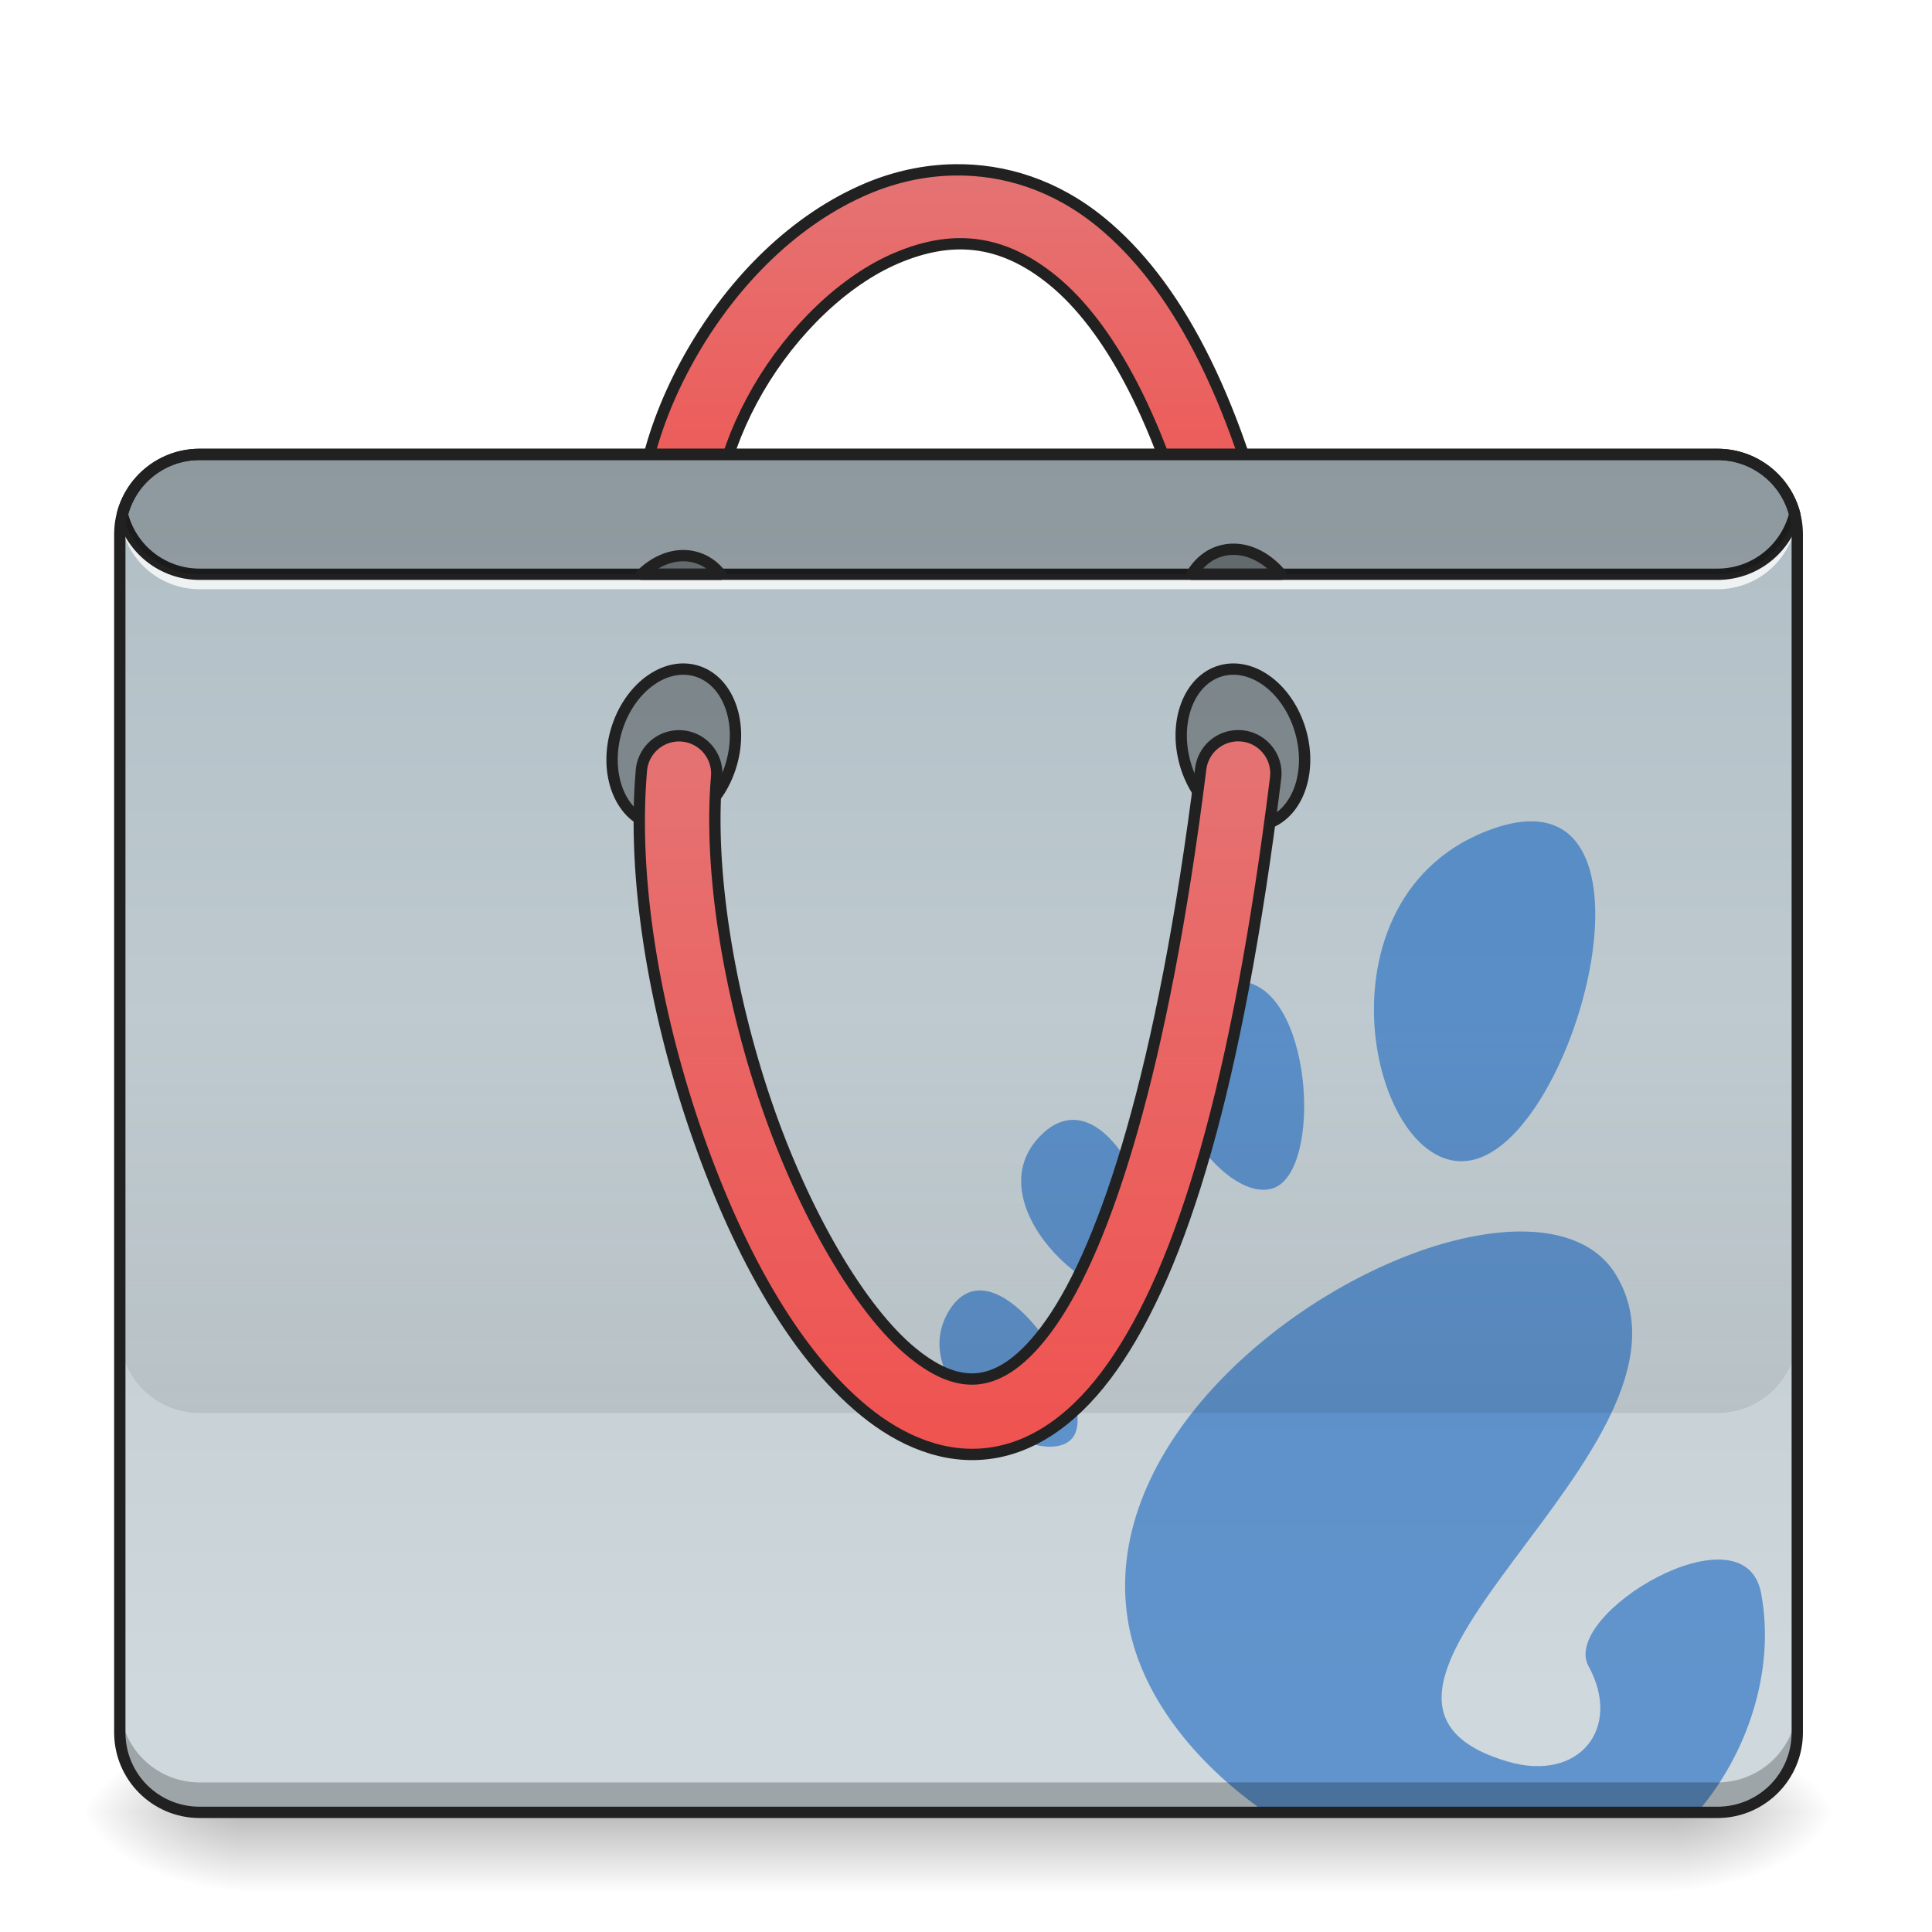
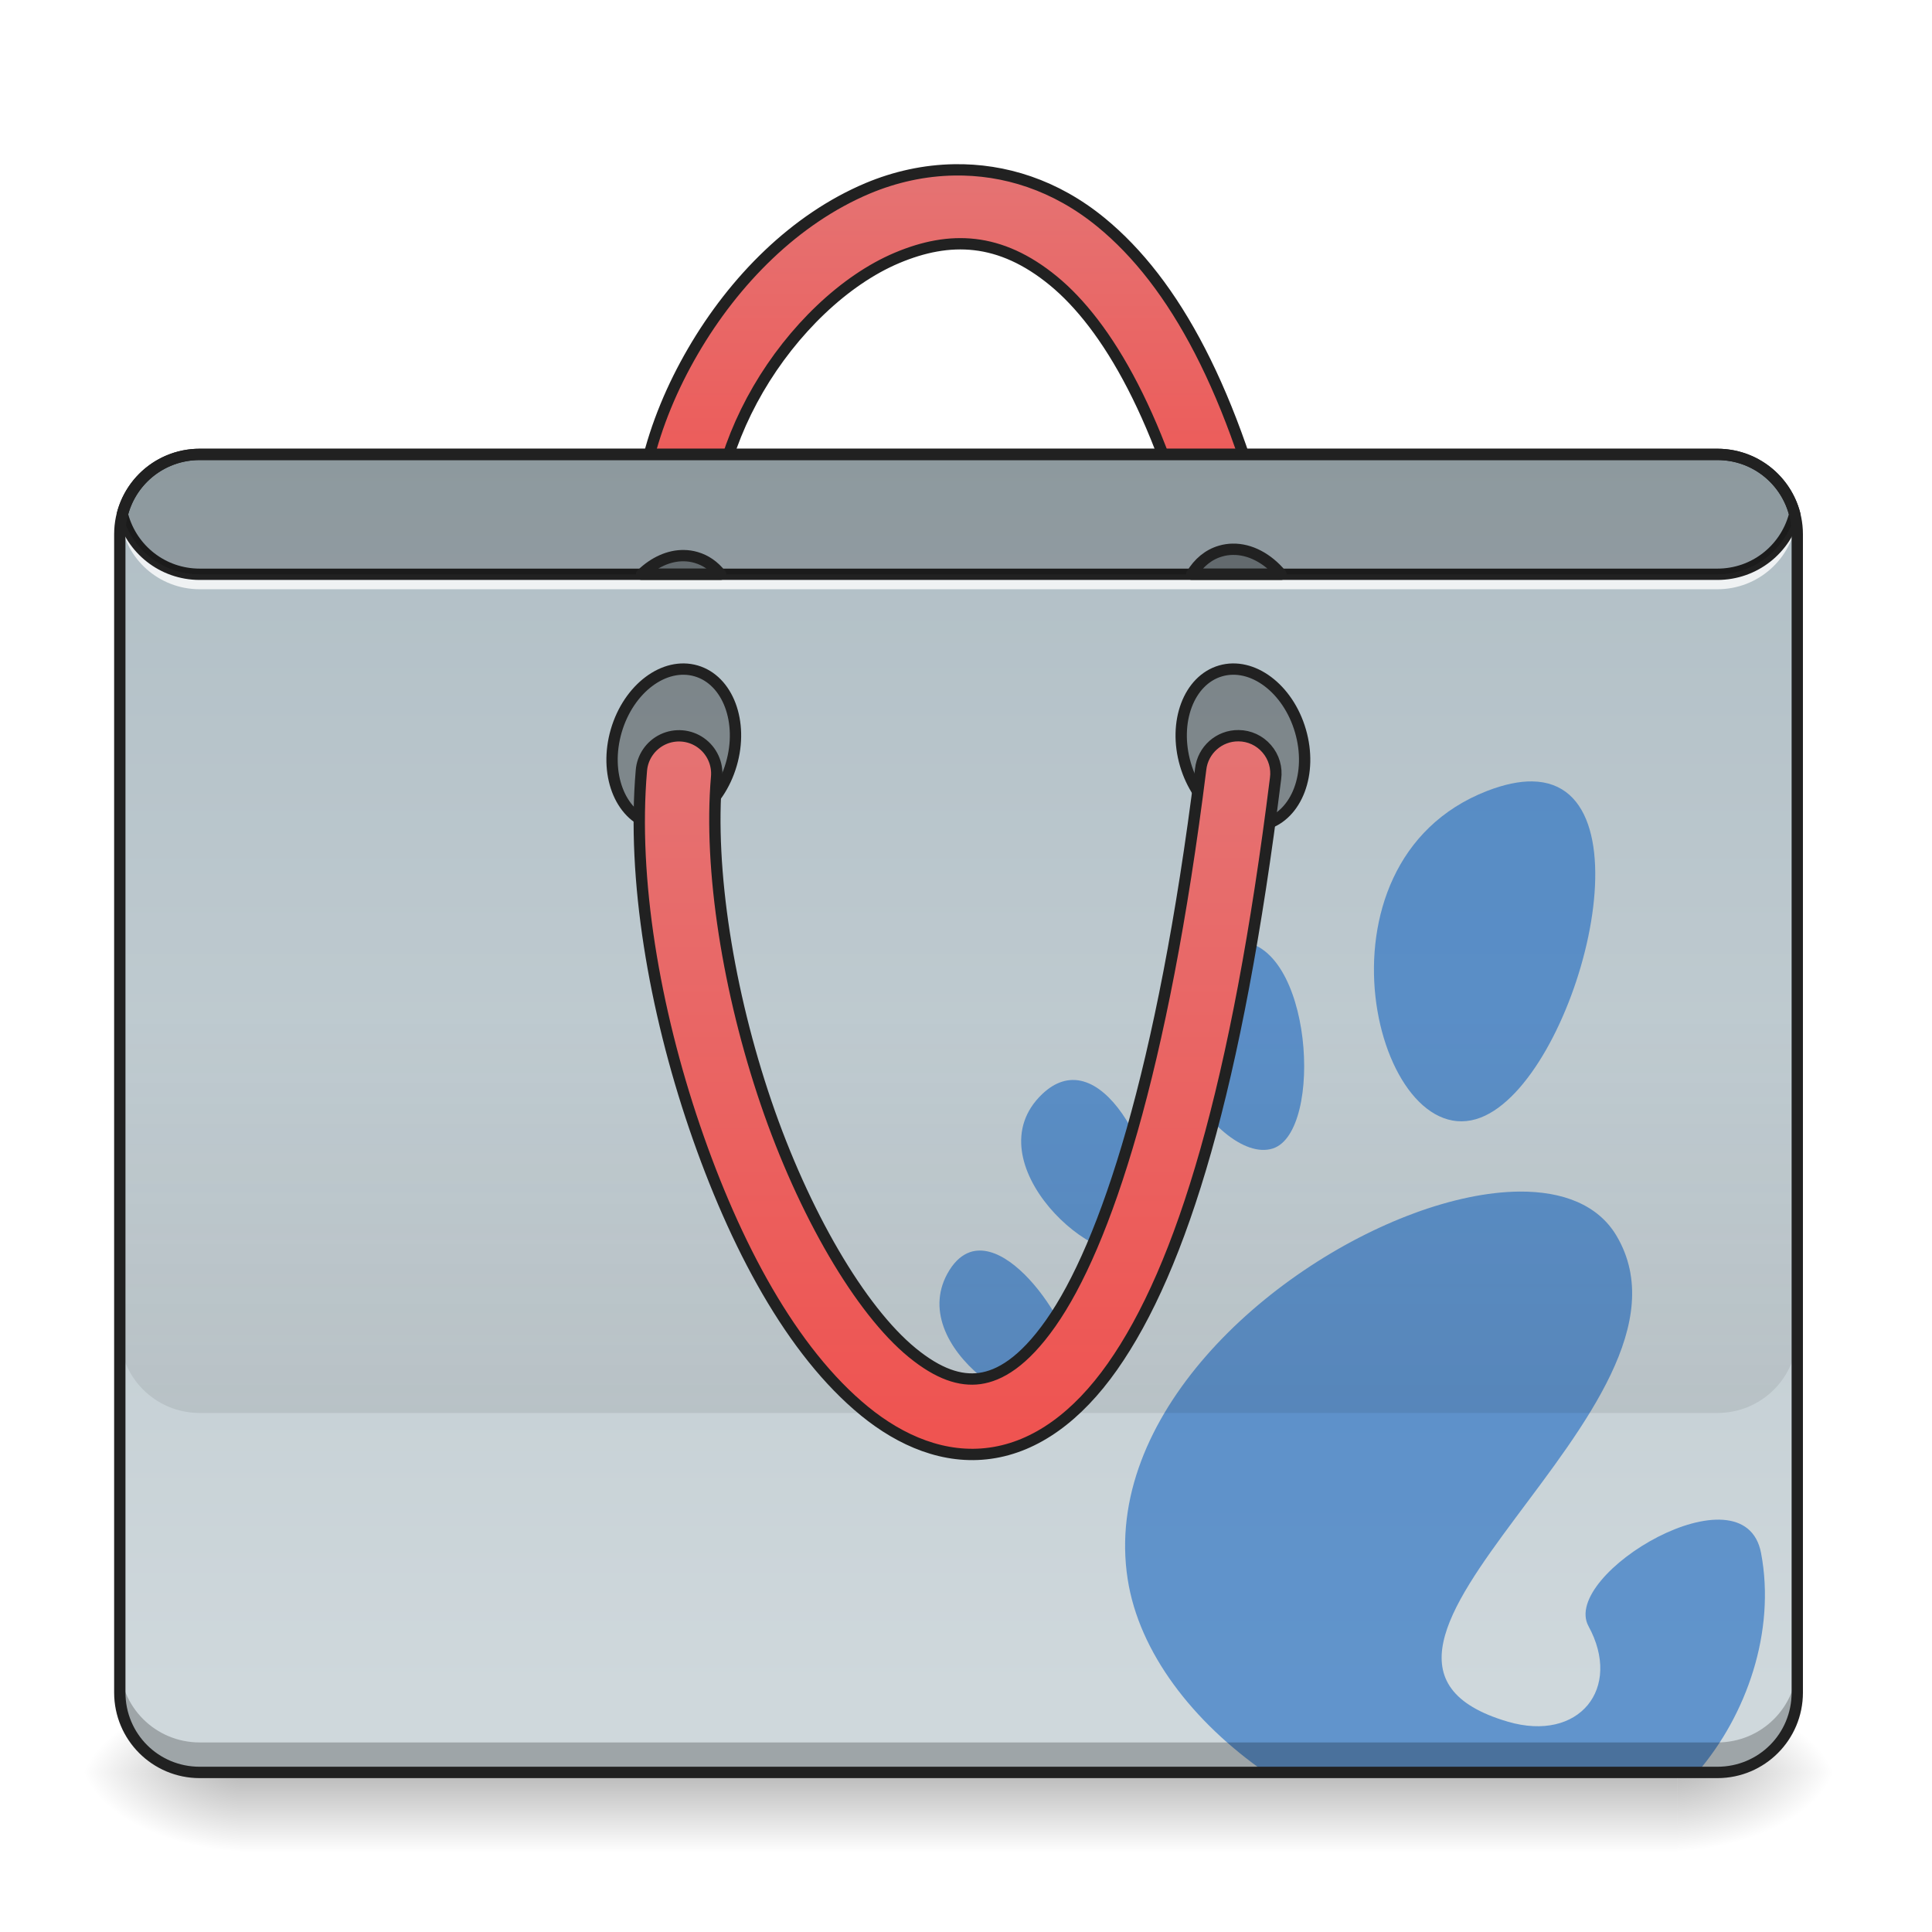
<svg xmlns="http://www.w3.org/2000/svg" width="128pt" height="128pt" viewBox="0 0 128 128" version="1.1">
  <defs>
-     <linearGradient id="linear0" gradientUnits="userSpaceOnUse" x1="254" y1="233.5" x2="254" y2="254.667" gradientTransform="matrix(0.250024,0,0,0.250024,-0.0000152602,61.69339)">
+     <linearGradient id="linear0" gradientUnits="userSpaceOnUse" x1="254" y1="233.5" x2="254" y2="254.667" gradientTransform="matrix(0.250024,0,0,0.250024,-0.0000152602,59.04731)">
      <stop offset="0" style="stop-color:rgb(0%,0%,0%);stop-opacity:0.275;" />
      <stop offset="1" style="stop-color:rgb(0%,0%,0%);stop-opacity:0;" />
    </linearGradient>
-     <radialGradient id="radial0" gradientUnits="userSpaceOnUse" cx="450.909" cy="189.579" fx="450.909" fy="189.579" r="21.167" gradientTransform="matrix(0.000000696681,-0.31253,-0.562554,-0.000000406154,216.4609,262.3196)">
+     <radialGradient id="radial0" gradientUnits="userSpaceOnUse" cx="450.909" cy="189.579" fx="450.909" fy="189.579" r="21.167" gradientTransform="matrix(0.000000696681,-0.31253,-0.562554,-0.000000406154,216.4609,259.6735)">
      <stop offset="0" style="stop-color:rgb(0%,0%,0%);stop-opacity:0.314;" />
      <stop offset="0.222" style="stop-color:rgb(0%,0%,0%);stop-opacity:0.275;" />
      <stop offset="1" style="stop-color:rgb(0%,0%,0%);stop-opacity:0;" />
    </radialGradient>
-     <radialGradient id="radial1" gradientUnits="userSpaceOnUse" cx="450.909" cy="189.579" fx="450.909" fy="189.579" r="21.167" gradientTransform="matrix(-0.000000696681,0.31253,0.562554,0.000000406154,-89.44871,-22.17167)">
+     <radialGradient id="radial1" gradientUnits="userSpaceOnUse" cx="450.909" cy="189.579" fx="450.909" fy="189.579" r="21.167" gradientTransform="matrix(-0.000000696681,0.31253,0.562554,0.000000406154,-89.44871,-24.81775)">
      <stop offset="0" style="stop-color:rgb(0%,0%,0%);stop-opacity:0.314;" />
      <stop offset="0.222" style="stop-color:rgb(0%,0%,0%);stop-opacity:0.275;" />
      <stop offset="1" style="stop-color:rgb(0%,0%,0%);stop-opacity:0;" />
    </radialGradient>
-     <radialGradient id="radial2" gradientUnits="userSpaceOnUse" cx="450.909" cy="189.579" fx="450.909" fy="189.579" r="21.167" gradientTransform="matrix(-0.000000696681,-0.31253,0.562554,-0.000000406154,-89.44871,262.3196)">
+     <radialGradient id="radial2" gradientUnits="userSpaceOnUse" cx="450.909" cy="189.579" fx="450.909" fy="189.579" r="21.167" gradientTransform="matrix(-0.000000696681,-0.31253,0.562554,-0.000000406154,-89.44871,259.6735)">
      <stop offset="0" style="stop-color:rgb(0%,0%,0%);stop-opacity:0.314;" />
      <stop offset="0.222" style="stop-color:rgb(0%,0%,0%);stop-opacity:0.275;" />
      <stop offset="1" style="stop-color:rgb(0%,0%,0%);stop-opacity:0;" />
    </radialGradient>
-     <radialGradient id="radial3" gradientUnits="userSpaceOnUse" cx="450.909" cy="189.579" fx="450.909" fy="189.579" r="21.167" gradientTransform="matrix(0.000000696681,0.31253,-0.562554,0.000000406154,216.4608,-22.17167)">
+     <radialGradient id="radial3" gradientUnits="userSpaceOnUse" cx="450.909" cy="189.579" fx="450.909" fy="189.579" r="21.167" gradientTransform="matrix(0.000000696681,0.31253,-0.562554,0.000000406154,216.4608,-24.81775)">
      <stop offset="0" style="stop-color:rgb(0%,0%,0%);stop-opacity:0.314;" />
      <stop offset="0.222" style="stop-color:rgb(0%,0%,0%);stop-opacity:0.275;" />
      <stop offset="1" style="stop-color:rgb(0%,0%,0%);stop-opacity:0;" />
    </radialGradient>
    <linearGradient id="linear1" gradientUnits="userSpaceOnUse" x1="254" y1="-168.667" x2="254" y2="-62.833">
      <stop offset="0" style="stop-color:rgb(89.804%,45.098%,45.098%);stop-opacity:1;" />
      <stop offset="1" style="stop-color:rgb(93.725%,32.549%,31.373%);stop-opacity:1;" />
    </linearGradient>
    <linearGradient id="linear2" gradientUnits="userSpaceOnUse" x1="222.25" y1="-94.583" x2="222.25" y2="233.5" gradientTransform="matrix(0.250024,0,0,0.250024,0,53.75513)">
      <stop offset="0" style="stop-color:rgb(69.02%,74.51%,77.255%);stop-opacity:1;" />
      <stop offset="1" style="stop-color:rgb(81.176%,84.706%,86.275%);stop-opacity:1;" />
    </linearGradient>
    <linearGradient id="linear3" gradientUnits="userSpaceOnUse" x1="880" y1="1695.117" x2="880" y2="1295.117" gradientTransform="matrix(0.0661521,0,0,0.0661521,0,-18.52254)">
      <stop offset="0" style="stop-color:rgb(0%,0%,0%);stop-opacity:0.078;" />
      <stop offset="1" style="stop-color:rgb(0%,0%,0%);stop-opacity:0;" />
    </linearGradient>
    <linearGradient id="linear4" gradientUnits="userSpaceOnUse" x1="254" y1="170" x2="254" y2="-20.5">
      <stop offset="0" style="stop-color:rgb(93.725%,32.549%,31.373%);stop-opacity:1;" />
      <stop offset="1" style="stop-color:rgb(89.804%,45.098%,45.098%);stop-opacity:1;" />
    </linearGradient>
  </defs>
  <g id="surface1">
-     <path style=" stroke:none;fill-rule:nonzero;fill:url(#linear0);" d="M 15.875 120.074 L 111.137 120.074 L 111.137 125.367 L 15.875 125.367 Z M 15.875 120.074 " />
-     <path style=" stroke:none;fill-rule:nonzero;fill:url(#radial0);" d="M 111.137 120.074 L 121.719 120.074 L 121.719 114.781 L 111.137 114.781 Z M 111.137 120.074 " />
-     <path style=" stroke:none;fill-rule:nonzero;fill:url(#radial1);" d="M 15.875 120.074 L 5.293 120.074 L 5.293 125.367 L 15.875 125.367 Z M 15.875 120.074 " />
-     <path style=" stroke:none;fill-rule:nonzero;fill:url(#radial2);" d="M 15.875 120.074 L 5.293 120.074 L 5.293 114.781 L 15.875 114.781 Z M 15.875 120.074 " />
-     <path style=" stroke:none;fill-rule:nonzero;fill:url(#radial3);" d="M 111.137 120.074 L 121.719 120.074 L 121.719 125.367 L 111.137 125.367 Z M 111.137 120.074 " />
+     <path style=" stroke:none;fill-rule:nonzero;fill:url(#linear0);" d="M 15.875 117.43 L 111.137 117.43 L 111.137 122.719 L 15.875 122.719 Z M 15.875 117.43 " />
+     <path style=" stroke:none;fill-rule:nonzero;fill:url(#radial0);" d="M 111.137 117.43 L 121.719 117.43 L 121.719 112.137 L 111.137 112.137 Z M 111.137 117.43 " />
+     <path style=" stroke:none;fill-rule:nonzero;fill:url(#radial1);" d="M 15.875 117.43 L 5.293 117.43 L 5.293 122.719 L 15.875 122.719 Z M 15.875 117.43 " />
+     <path style=" stroke:none;fill-rule:nonzero;fill:url(#radial2);" d="M 15.875 117.43 L 5.293 117.43 L 5.293 112.137 L 15.875 112.137 Z M 15.875 117.43 " />
+     <path style=" stroke:none;fill-rule:nonzero;fill:url(#radial3);" d="M 111.137 117.43 L 121.719 117.43 L 121.719 122.719 L 111.137 122.719 Z M 111.137 117.43 " />
    <path style="fill-rule:nonzero;fill:url(#linear1);stroke-width:3;stroke-linecap:round;stroke-linejoin:round;stroke:rgb(12.941%,12.941%,12.941%);stroke-opacity:1;stroke-miterlimit:4;" d="M 252.866 -169.989 C 244.93 -169.864 237.149 -168.129 229.931 -165.099 C 210.683 -156.99 194.591 -140.773 183.623 -121.931 C 172.655 -103.104 166.64 -81.403 170.062 -61.171 C 170.593 -57.593 173.03 -54.593 176.405 -53.312 C 179.78 -52.031 183.592 -52.672 186.357 -55 C 189.138 -57.312 190.435 -60.937 189.779 -64.499 C 187.435 -78.357 191.779 -96.199 200.903 -111.869 C 210.027 -127.54 223.76 -140.788 237.696 -146.663 C 251.617 -152.522 264.959 -152.209 279.114 -140.601 C 293.269 -128.977 308.049 -104.292 318.345 -60.546 C 319.126 -57.031 321.735 -54.203 325.188 -53.14 C 328.64 -52.078 332.39 -52.969 334.999 -55.453 C 337.608 -57.937 338.686 -61.624 337.811 -65.124 C 326.953 -111.322 311.189 -140.148 291.8 -156.053 C 279.676 -166.005 266.068 -170.207 252.866 -169.989 Z M 252.866 -169.989 " transform="matrix(0.250024,0,0,0.250024,0,53.75513)" />
-     <path style=" stroke:none;fill-rule:nonzero;fill:url(#linear2);" d="M 13.23 30.105 L 113.781 30.105 C 116.703 30.105 119.074 32.477 119.074 35.398 L 119.074 114.781 C 119.074 117.703 116.703 120.074 113.781 120.074 L 13.23 120.074 C 10.309 120.074 7.938 117.703 7.938 114.781 L 7.938 35.398 C 7.938 32.477 10.309 30.105 13.23 30.105 Z M 13.23 30.105 " />
-     <path style=" stroke:none;fill-rule:nonzero;fill:rgb(8.235%,39.608%,75.294%);fill-opacity:0.588;" d="M 101.516 54.414 C 100.668 54.402 99.676 54.602 98.523 55.047 C 86.25 59.82 91.207 79.367 98.109 76.684 C 104.367 74.25 109.707 54.535 101.516 54.414 Z M 81.938 65.016 C 81.559 65.023 81.156 65.105 80.727 65.27 L 80.734 65.27 C 80.543 65.348 80.344 65.445 80.129 65.547 C 73.512 69.133 80.543 79.953 84.328 78.73 C 87.734 77.637 86.961 64.914 81.938 65.016 Z M 71.051 74.195 C 70.828 74.199 70.598 74.234 70.367 74.309 C 69.93 74.445 69.492 74.711 69.051 75.129 C 64.352 79.602 72.781 87.23 75.664 85.379 C 78.137 83.789 74.965 74.121 71.051 74.195 Z M 100.652 81.59 C 98.547 81.609 96.148 82.117 93.68 83.027 L 93.684 83.027 C 83.926 86.633 73.043 96.527 74.711 107.266 C 75.461 112.125 79.027 116.723 83.84 120.07 L 112.207 120.07 C 112.289 120.07 112.375 120.07 112.457 120.066 C 115.723 116.27 117.656 110.734 116.676 105.543 C 115.566 99.668 103.367 106.941 105.242 110.383 C 107.496 114.504 104.621 118.094 99.898 116.711 C 84.863 112.297 113.855 95.898 107.094 84.512 C 105.875 82.461 103.539 81.566 100.652 81.59 Z M 64.922 85.496 C 64.691 85.496 64.469 85.531 64.254 85.605 L 64.258 85.605 C 63.766 85.777 63.305 86.152 62.906 86.789 C 59.73 91.867 68.852 97.609 70.996 95.336 C 72.758 93.469 68.324 85.496 64.922 85.496 Z M 64.922 85.496 " />
-     <path style=" stroke:none;fill-rule:nonzero;fill:rgb(0%,0%,0%);fill-opacity:0.235;" d="M 13.23 120.074 C 10.297 120.074 7.938 117.715 7.938 114.781 L 7.938 112.797 C 7.938 115.73 10.297 118.09 13.23 118.09 L 113.781 118.09 C 116.715 118.09 119.074 115.73 119.074 112.797 L 119.074 114.781 C 119.074 117.715 116.715 120.074 113.781 120.074 Z M 13.23 120.074 " />
+     <path style=" stroke:none;fill-rule:nonzero;fill:url(#linear2);" d="M 13.23 30.105 L 113.781 30.105 C 116.703 30.105 119.074 32.477 119.074 35.398 L 119.074 112.137 C 119.074 115.059 116.703 117.43 113.781 117.43 L 13.23 117.43 C 10.309 117.43 7.938 115.059 7.938 112.137 L 7.938 35.398 C 7.938 32.477 10.309 30.105 13.23 30.105 Z M 13.23 30.105 " />
+     <path style=" stroke:none;fill-rule:nonzero;fill:rgb(8.235%,39.608%,75.294%);fill-opacity:0.588;" d="M 101.516 51.77 C 100.668 51.758 99.676 51.957 98.523 52.402 C 86.25 57.176 91.207 76.723 98.109 74.039 C 104.367 71.605 109.707 51.891 101.516 51.77 Z M 81.938 62.371 C 81.559 62.379 81.156 62.461 80.727 62.625 L 80.734 62.625 C 80.543 62.703 80.344 62.801 80.129 62.902 C 73.512 66.488 80.543 77.309 84.328 76.09 C 87.734 74.992 86.961 62.27 81.938 62.371 Z M 71.051 71.551 C 70.828 71.555 70.598 71.59 70.367 71.664 C 69.93 71.801 69.492 72.066 69.051 72.484 C 64.352 76.957 72.781 84.59 75.664 82.734 C 78.137 81.145 74.965 71.477 71.051 71.551 Z M 100.652 78.945 C 98.547 78.965 96.148 79.473 93.68 80.383 L 93.684 80.383 C 83.926 83.988 73.043 93.883 74.711 104.621 C 75.461 109.48 79.027 114.078 83.84 117.43 L 112.207 117.43 C 112.289 117.43 112.375 117.426 112.457 117.422 C 115.723 113.625 117.656 108.09 116.676 102.898 C 115.566 97.023 103.367 104.297 105.242 107.738 C 107.496 111.863 104.621 115.449 99.898 114.066 C 84.863 109.656 113.855 93.254 107.094 81.867 C 105.875 79.82 103.539 78.922 100.652 78.945 Z M 64.922 82.852 C 64.691 82.852 64.469 82.887 64.254 82.961 L 64.258 82.961 C 63.766 83.133 63.305 83.508 62.906 84.145 C 59.73 89.223 68.852 94.969 70.996 92.691 C 72.758 90.824 68.324 82.852 64.922 82.852 Z M 64.922 82.852 " />
+     <path style=" stroke:none;fill-rule:nonzero;fill:rgb(0%,0%,0%);fill-opacity:0.235;" d="M 13.23 117.43 C 10.297 117.43 7.938 115.066 7.938 112.137 L 7.938 110.152 C 7.938 113.082 10.297 115.441 13.23 115.441 L 113.781 115.441 C 116.715 115.441 119.074 113.082 119.074 110.152 L 119.074 112.137 C 119.074 115.066 116.715 117.43 113.781 117.43 Z M 13.23 117.43 " />
    <path style=" stroke:none;fill-rule:nonzero;fill:rgb(100%,100%,100%);fill-opacity:0.784;" d="M 7.98 33.75 C 7.953 33.965 7.938 34.184 7.938 34.41 C 7.938 34.52 7.941 34.629 7.949 34.738 C 7.957 34.629 7.965 34.52 7.98 34.41 C 8.301 37.027 10.523 39.039 13.23 39.039 L 113.781 39.039 C 116.488 39.039 118.711 37.027 119.031 34.41 C 119.047 34.52 119.059 34.629 119.062 34.738 C 119.07 34.629 119.074 34.52 119.074 34.41 C 119.074 34.184 119.059 33.965 119.031 33.75 C 118.711 36.367 116.488 38.379 113.781 38.379 L 13.23 38.379 C 10.523 38.379 8.301 36.367 7.98 33.75 Z M 7.98 33.75 " />
    <path style=" stroke:none;fill-rule:nonzero;fill:rgb(12.941%,12.941%,12.941%);fill-opacity:1;" d="M 13.23 29.73 C 10.586 29.73 8.367 31.531 7.742 33.984 C 7.727 34.043 7.727 34.109 7.742 34.168 C 8.367 36.621 10.586 38.422 13.23 38.422 L 113.781 38.422 C 116.426 38.422 118.645 36.621 119.273 34.168 C 119.289 34.109 119.289 34.043 119.273 33.984 C 118.645 31.531 116.426 29.73 113.781 29.73 Z M 13.23 30.48 L 113.781 30.48 C 116.051 30.48 117.941 32 118.516 34.074 C 117.941 36.152 116.051 37.672 113.781 37.672 L 13.23 37.672 C 10.961 37.672 9.07 36.152 8.496 34.074 C 9.07 32 10.961 30.48 13.23 30.48 Z M 13.23 30.48 " />
    <path style="fill-rule:nonzero;fill:rgb(0%,0%,0%);fill-opacity:0.314;stroke-width:3;stroke-linecap:round;stroke-linejoin:round;stroke:rgb(12.941%,12.941%,12.941%);stroke-opacity:1;stroke-miterlimit:4;" d="M 75.993 -336.786 C 87.68 -336.794 97.161 -329.684 97.158 -320.913 C 97.155 -312.142 87.68 -305.043 75.992 -305.034 C 64.309 -305.04 54.828 -312.151 54.827 -320.907 C 54.83 -329.678 64.31 -336.792 75.993 -336.786 Z M 75.993 -336.786 " transform="matrix(0.0700065,0.240023,-0.240023,0.0700065,0,53.75513)" />
    <path style="fill-rule:nonzero;fill:rgb(0%,0%,0%);fill-opacity:0.314;stroke-width:3;stroke-linecap:round;stroke-linejoin:round;stroke:rgb(12.941%,12.941%,12.941%);stroke-opacity:1;stroke-miterlimit:4;" d="M -66.216 150.788 C -54.533 150.794 -45.052 157.905 -45.05 166.661 C -45.053 175.432 -54.533 182.546 -66.216 182.539 C -77.904 182.548 -87.385 175.438 -87.382 166.667 C -87.379 157.895 -77.903 150.797 -66.216 150.788 Z M -66.216 150.788 " transform="matrix(-0.0700065,0.240023,0.240023,0.0700065,0,53.75513)" />
    <path style=" stroke:none;fill-rule:nonzero;fill:rgb(0%,0%,0%);fill-opacity:0.196;" d="M 13.23 30.105 C 10.754 30.105 8.688 31.789 8.105 34.074 C 8.688 36.363 10.754 38.047 13.23 38.047 L 113.781 38.047 C 116.258 38.047 118.324 36.363 118.91 34.074 C 118.324 31.789 116.258 30.105 113.781 30.105 Z M 13.23 30.105 " />
    <path style=" stroke:none;fill-rule:nonzero;fill:url(#linear3);" d="M 7.938 67.152 L 7.938 88.32 C 7.938 91.254 10.297 93.613 13.23 93.613 L 113.781 93.613 C 116.715 93.613 119.074 91.254 119.074 88.32 L 119.074 67.152 Z M 7.938 67.152 " />
    <path style="fill-rule:nonzero;fill:url(#linear4);stroke-width:3;stroke-linecap:round;stroke-linejoin:round;stroke:rgb(12.941%,12.941%,12.941%);stroke-opacity:1;stroke-miterlimit:4;" d="M 328.203 -20.05 C 323.063 -20.112 318.72 -16.253 318.157 -11.16 C 308.142 68.91 292.925 115.015 278.411 135.654 C 271.162 145.966 264.85 149.543 259.647 150.278 C 254.444 150.996 248.664 149.106 241.743 143.45 C 227.931 132.154 212.933 106.36 202.996 77.206 C 193.06 48.053 187.779 15.447 189.888 -9.067 C 190.232 -12.644 188.623 -16.128 185.67 -18.206 C 182.733 -20.269 178.905 -20.597 175.655 -19.066 C 172.405 -17.519 170.218 -14.363 169.953 -10.77 C 167.484 17.931 173.39 52.334 184.061 83.659 C 194.747 114.984 209.777 143.138 229.087 158.933 C 238.743 166.823 250.289 171.776 262.412 170.073 C 274.536 168.385 285.52 160.292 294.769 147.153 C 313.267 120.859 327.812 72.848 337.999 -8.676 C 338.405 -11.519 337.562 -14.41 335.671 -16.581 C 333.796 -18.769 331.078 -20.034 328.203 -20.05 Z M 328.203 -20.05 " transform="matrix(0.250024,0,0,0.250024,0,53.75513)" />
    <path style="fill-rule:nonzero;fill:rgb(0%,0%,0%);fill-opacity:0.314;stroke-width:11.339;stroke-linecap:round;stroke-linejoin:round;stroke:rgb(12.941%,12.941%,12.941%);stroke-opacity:1;stroke-miterlimit:4;" d="M 685.092 556.482 C 670.153 556.187 655.095 563.096 642.576 575.142 L 721.644 575.142 C 715.207 567.052 706.999 561.147 697.197 558.313 C 693.182 557.132 689.167 556.541 685.092 556.482 Z M 685.092 556.482 " transform="matrix(0.0661521,0,0,0.0661521,0,0)" />
    <path style="fill-rule:nonzero;fill:rgb(0%,0%,0%);fill-opacity:0.314;stroke-width:11.339;stroke-linecap:round;stroke-linejoin:round;stroke:rgb(12.941%,12.941%,12.941%);stroke-opacity:1;stroke-miterlimit:4;" d="M 1234.488 550.105 C 1230.414 550.164 1226.399 550.755 1222.383 551.936 C 1210.16 555.478 1200.358 563.804 1193.567 575.142 L 1282.968 575.142 C 1269.505 559.14 1251.967 549.751 1234.488 550.105 Z M 1234.488 550.105 " transform="matrix(0.0661521,0,0,0.0661521,0,0)" />
-     <path style=" stroke:none;fill-rule:nonzero;fill:rgb(12.941%,12.941%,12.941%);fill-opacity:1;" d="M 13.23 29.73 C 10.098 29.73 7.562 32.266 7.562 35.398 L 7.562 114.781 C 7.562 117.914 10.098 120.449 13.23 120.449 L 113.781 120.449 C 116.914 120.449 119.449 117.914 119.449 114.781 L 119.449 35.398 C 119.449 32.266 116.914 29.73 113.781 29.73 Z M 13.23 30.48 L 113.781 30.48 C 116.512 30.48 118.699 32.668 118.699 35.398 L 118.699 114.781 C 118.699 117.512 116.512 119.699 113.781 119.699 L 13.23 119.699 C 10.5 119.699 8.312 117.512 8.312 114.781 L 8.312 35.398 C 8.312 32.668 10.5 30.48 13.23 30.48 Z M 13.23 30.48 " />
+     <path style=" stroke:none;fill-rule:nonzero;fill:rgb(12.941%,12.941%,12.941%);fill-opacity:1;" d="M 13.23 29.73 C 10.098 29.73 7.562 32.266 7.562 35.398 L 7.562 112.137 C 7.562 115.27 10.098 117.805 13.23 117.805 L 113.781 117.805 C 116.914 117.805 119.449 115.27 119.449 112.137 L 119.449 35.398 C 119.449 32.266 116.914 29.73 113.781 29.73 Z M 13.23 30.48 L 113.781 30.48 C 116.512 30.48 118.699 32.668 118.699 35.398 L 118.699 112.137 C 118.699 114.867 116.512 117.051 113.781 117.051 L 13.23 117.051 C 10.5 117.051 8.312 114.867 8.312 112.137 L 8.312 35.398 C 8.312 32.668 10.5 30.48 13.23 30.48 Z M 13.23 30.48 " />
  </g>
</svg>
